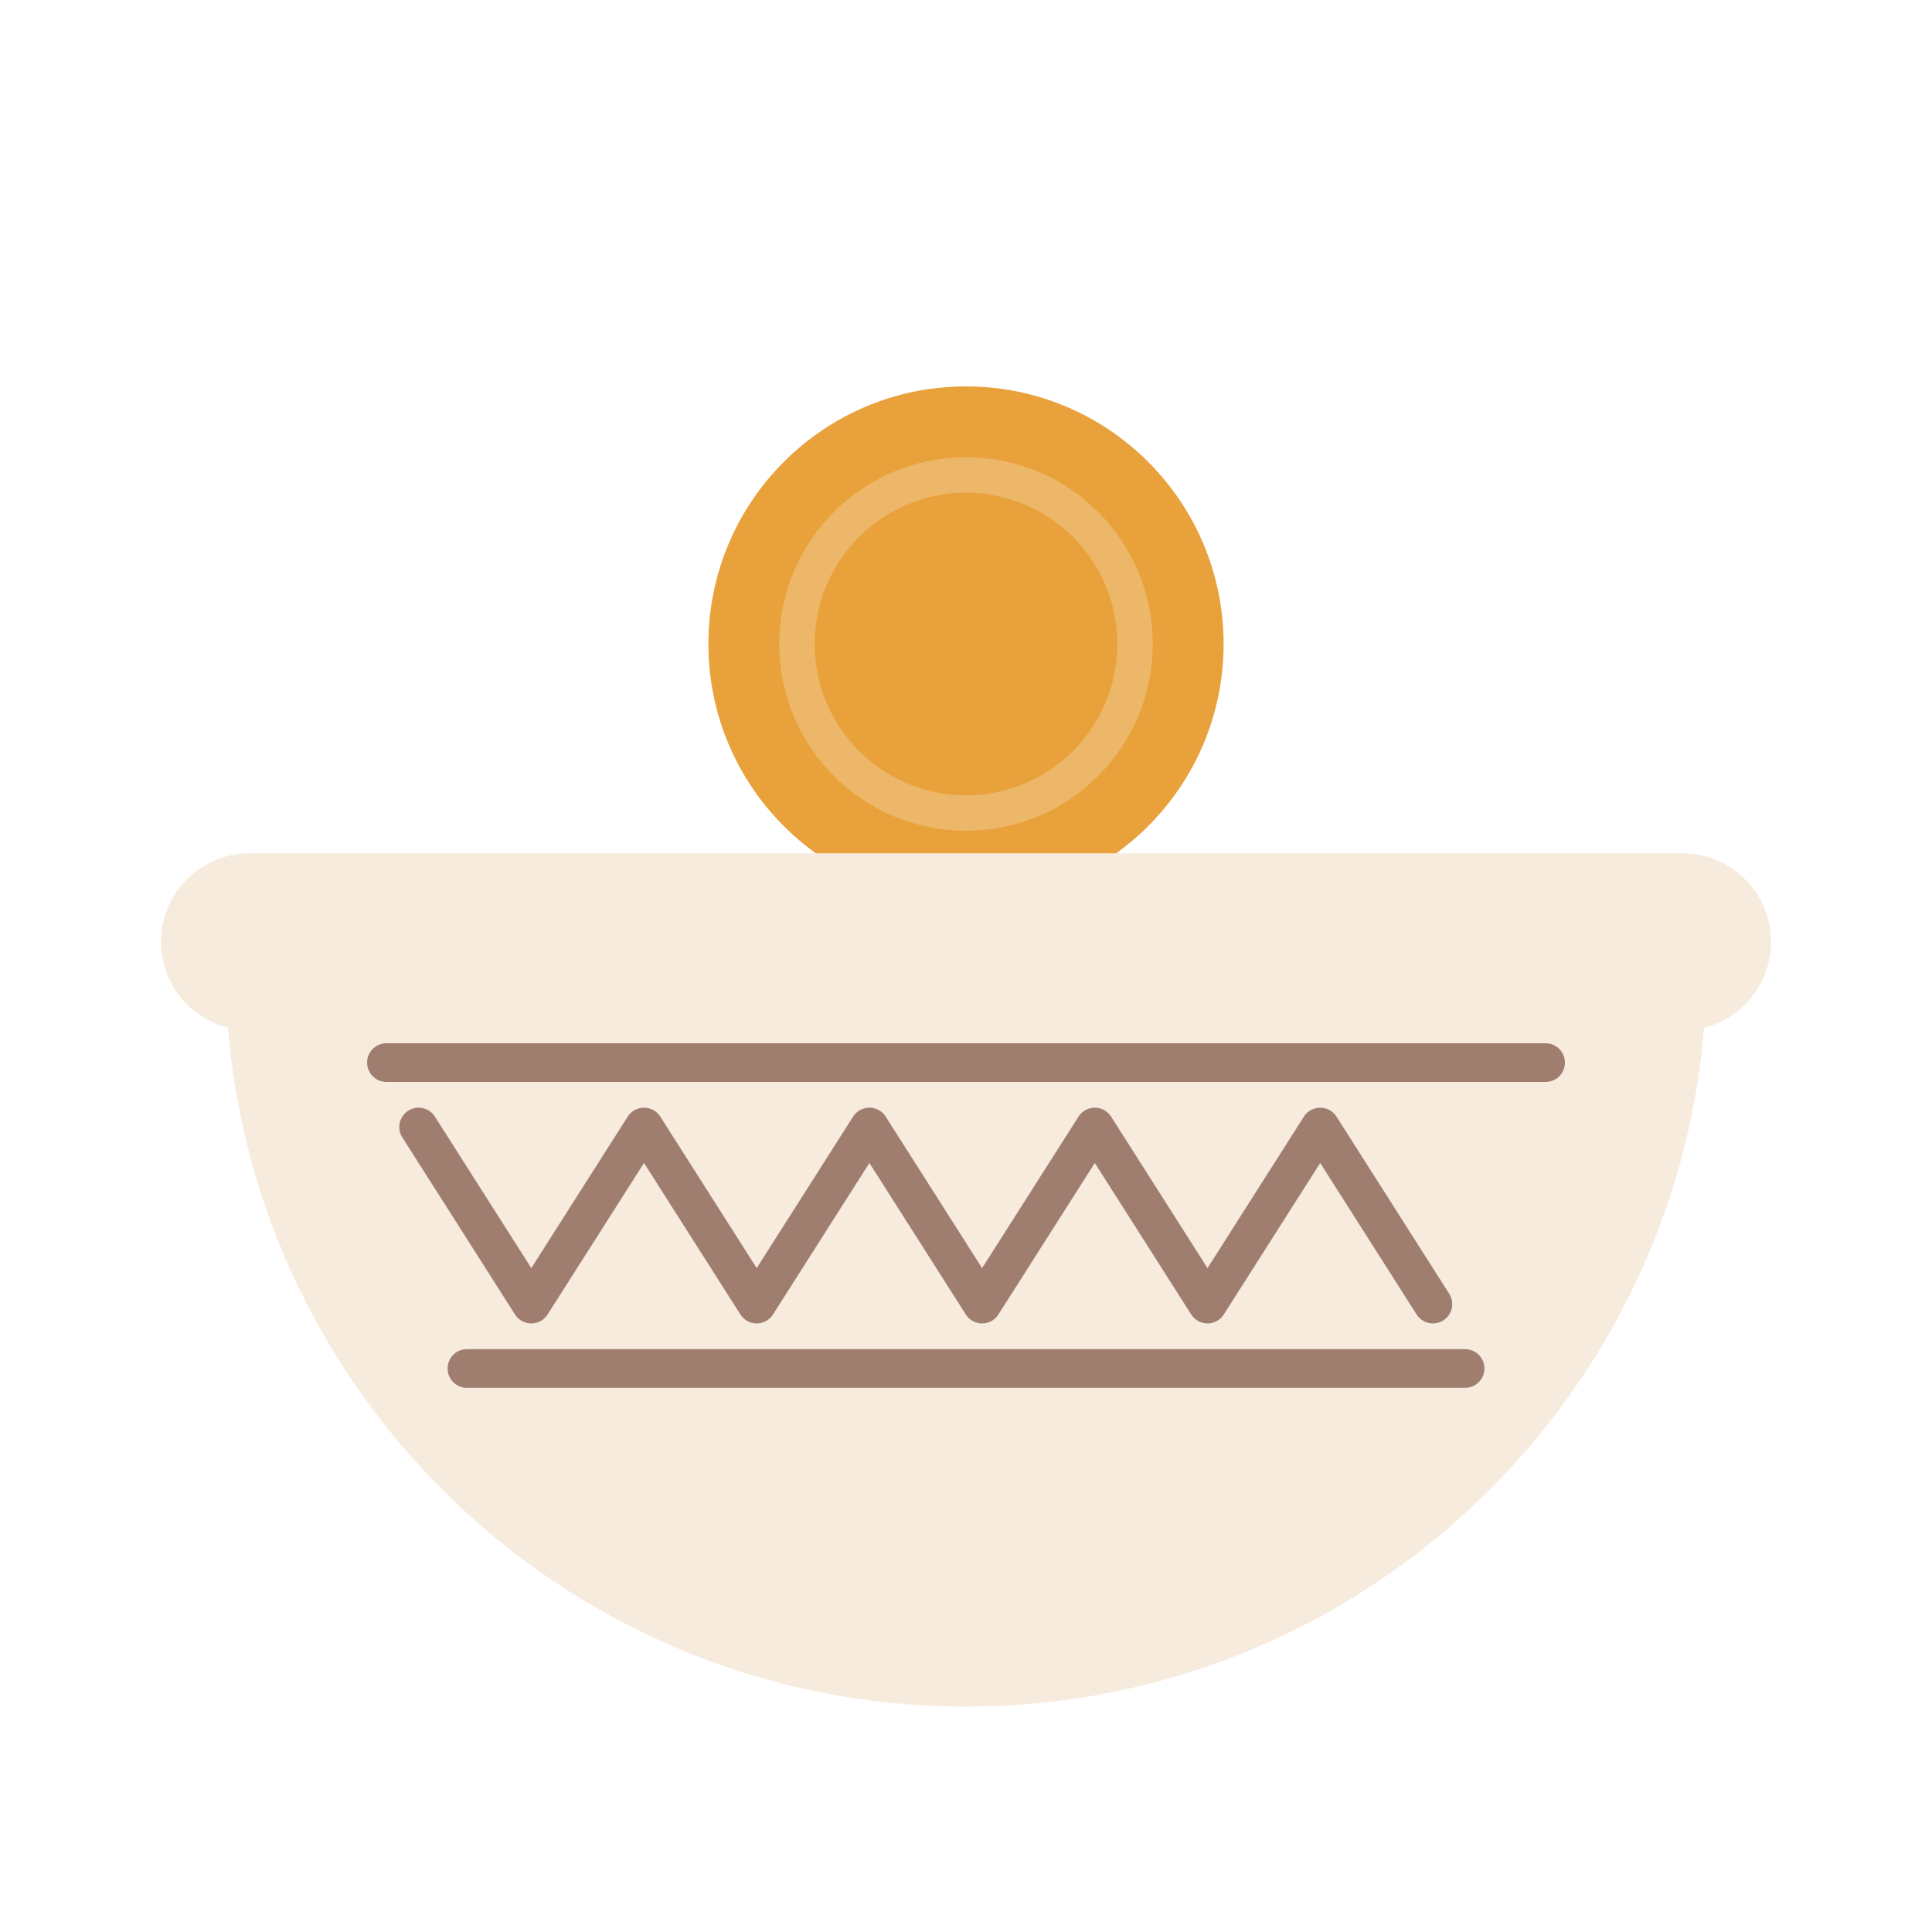
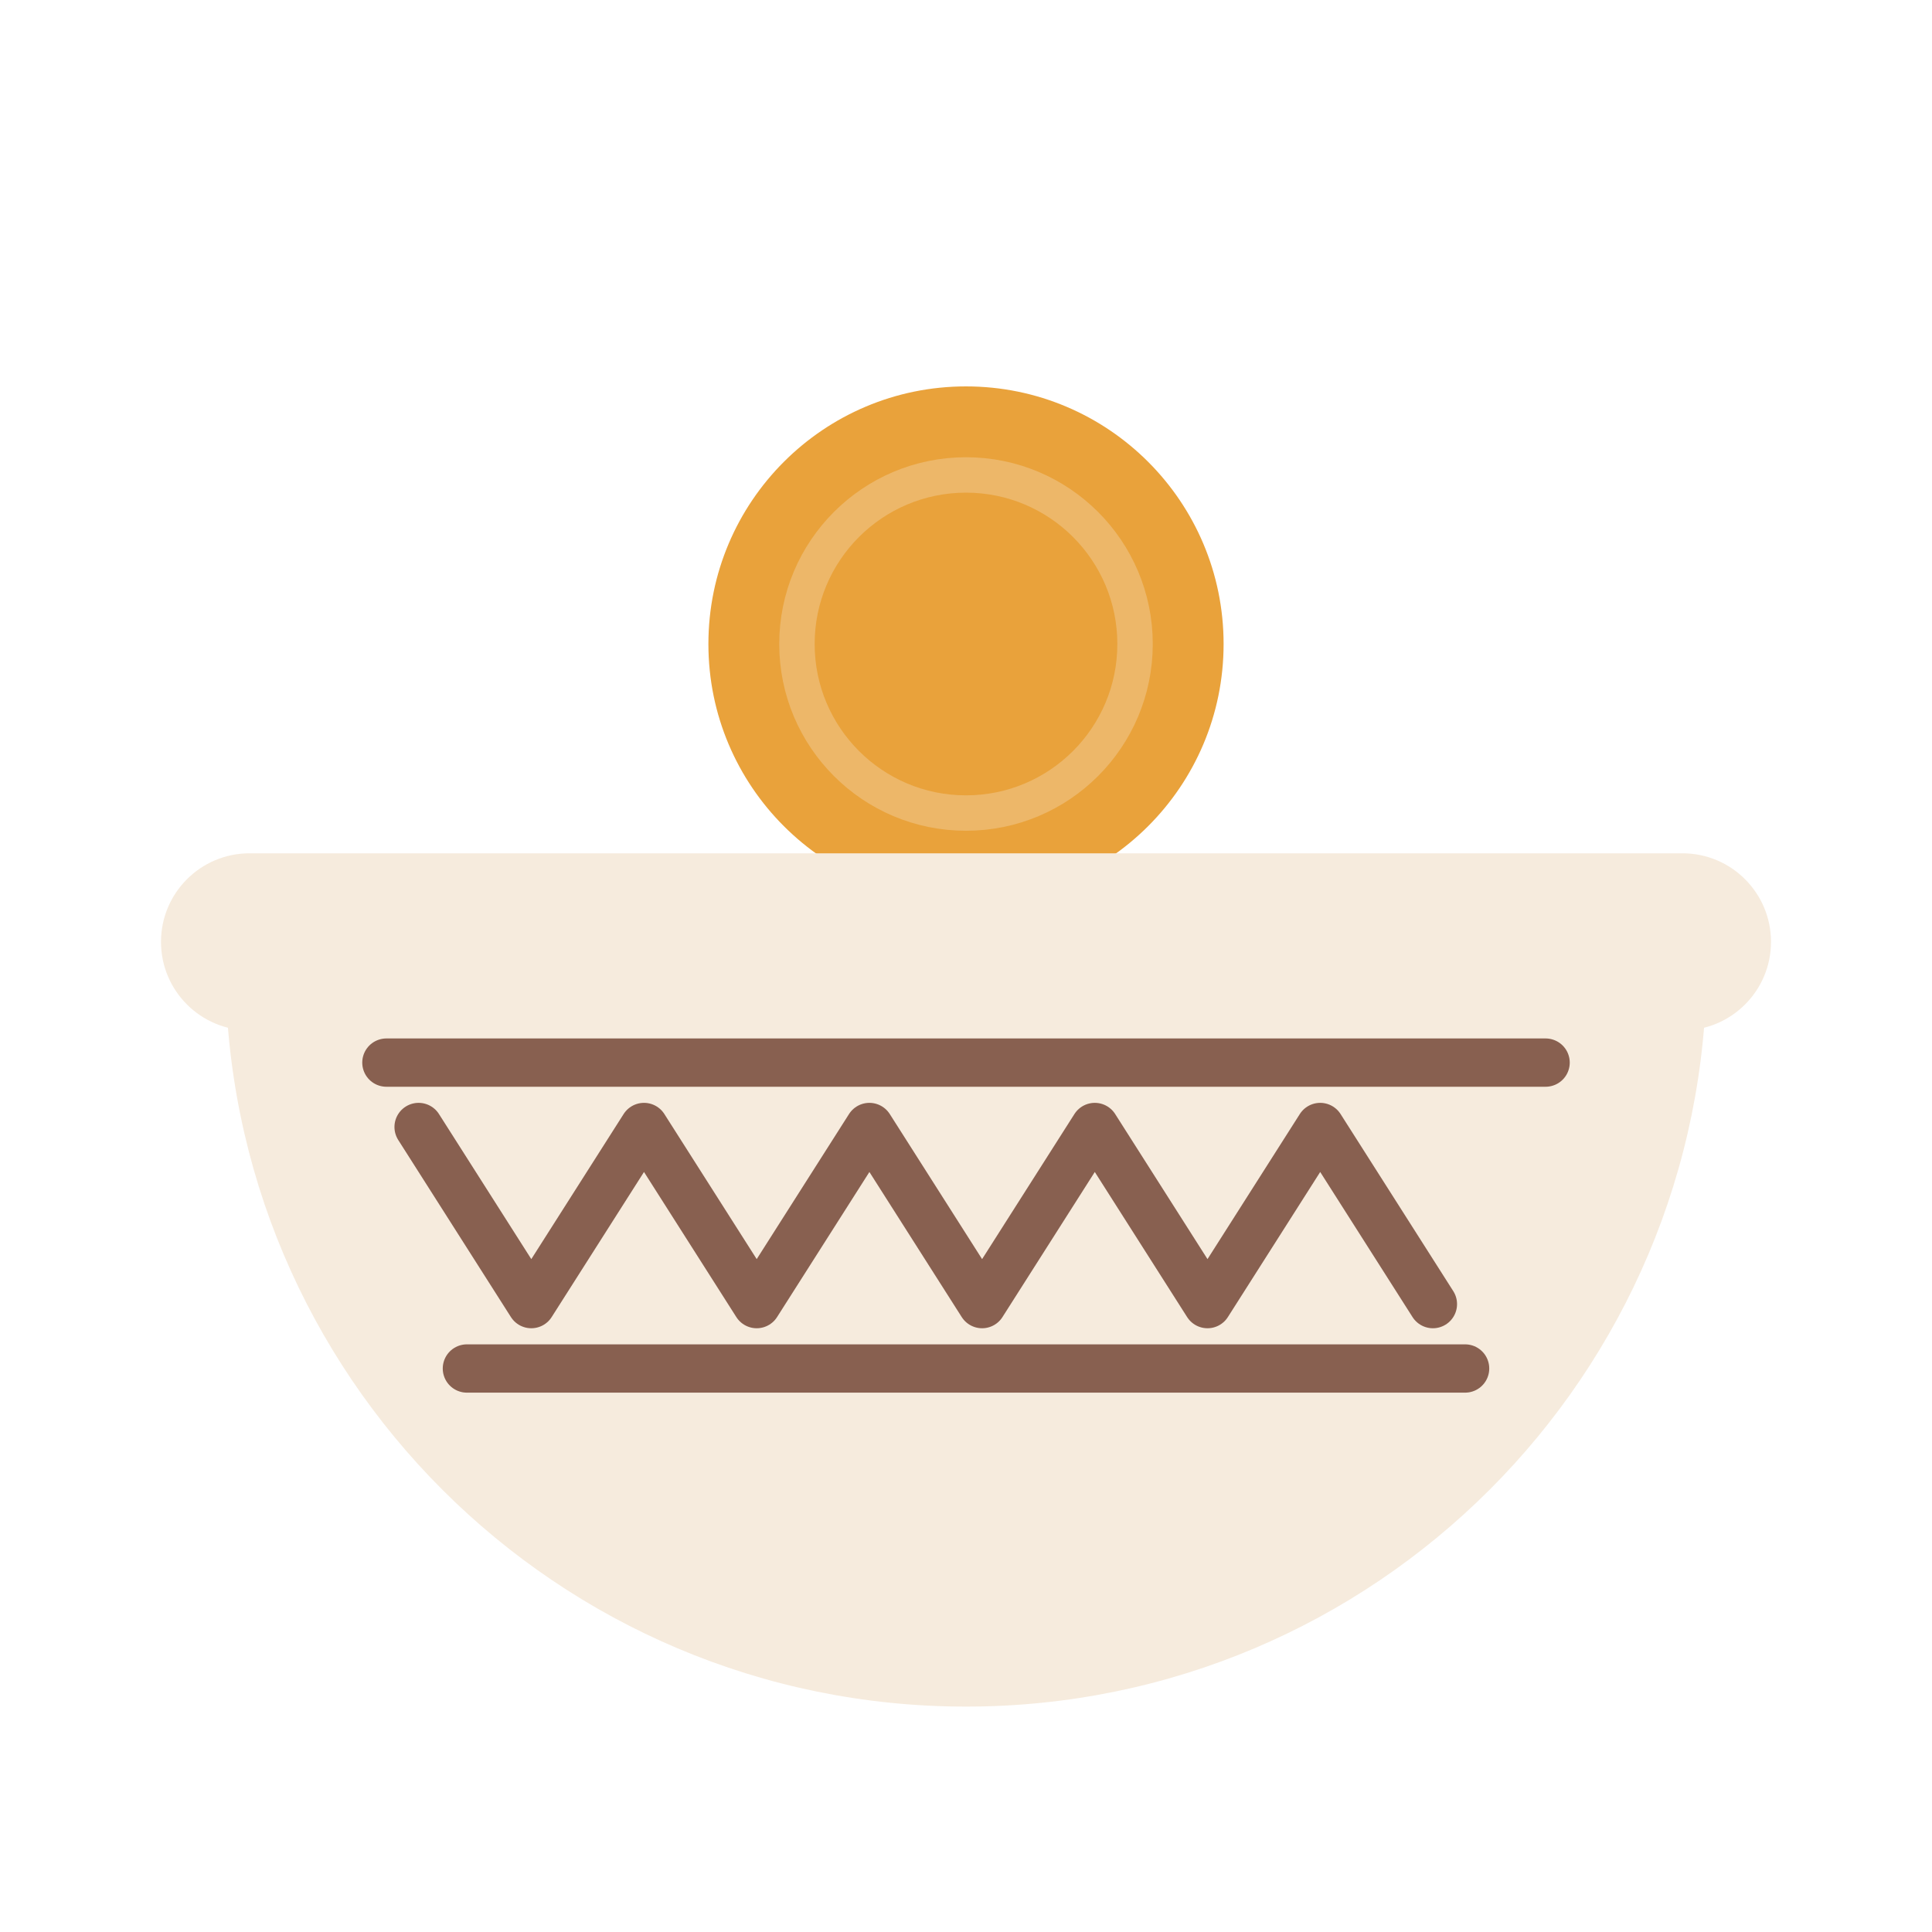
<svg xmlns="http://www.w3.org/2000/svg" viewBox="0 0 120 120" role="img" aria-label="TONTINE+">
  <circle cx="60" cy="40" r="16" fill="#E9A23B" />
  <circle cx="60" cy="40" r="10.5" fill="none" stroke="#F6EBDD" stroke-opacity=".28" stroke-width="2.2" />
  <path d="M14 60H106A46 46 0 0 1 14 60Z" fill="#F6EBDD" />
  <rect x="10" y="53" width="100" height="11" rx="5.5" fill="#F6EBDD" />
-   <g fill="none" stroke="#5A2614" stroke-opacity=".55" stroke-width="2.4" stroke-linecap="round" stroke-linejoin="round">
+   <g fill="none" stroke="#5A2614" stroke-opacity=".7" stroke-width="3" stroke-linecap="round" stroke-linejoin="round">
    <path d="M24 66H96" />
    <polyline points="26,70 33,81 40,70 47,81 54,70 61,81 68,70 75,81 82,70 89,81" />
    <path d="M29 85H91" />
  </g>
</svg>
